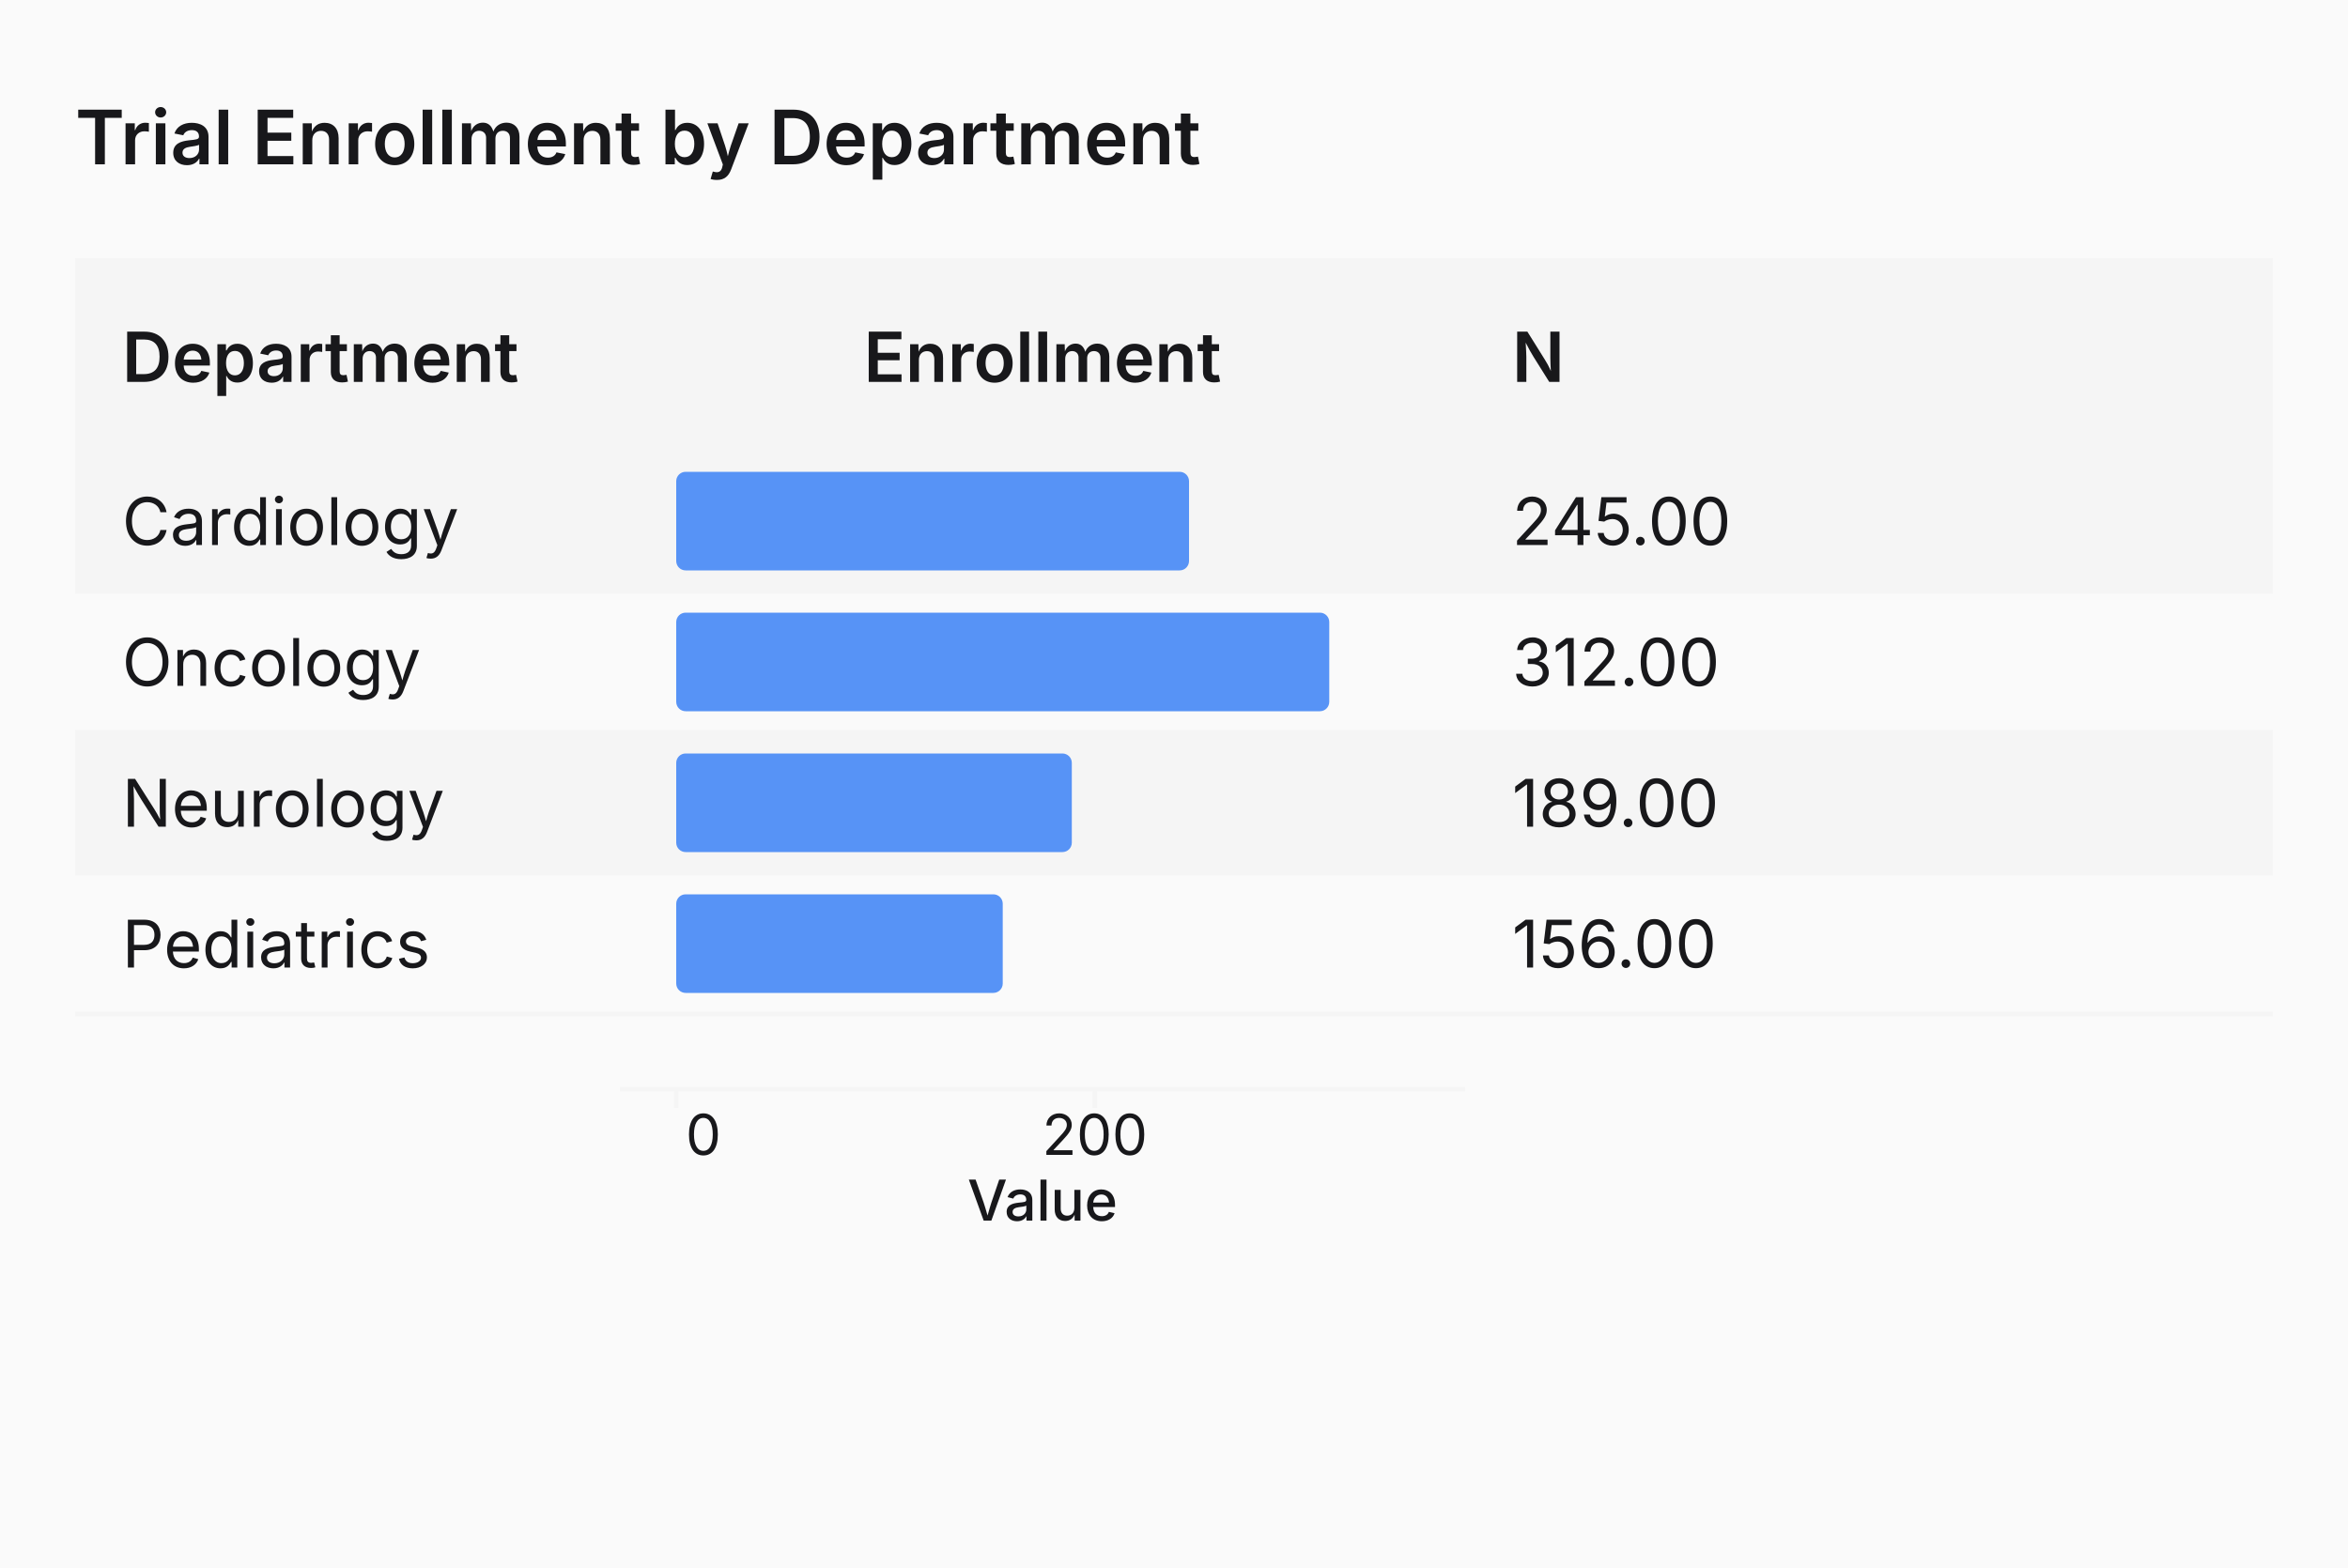
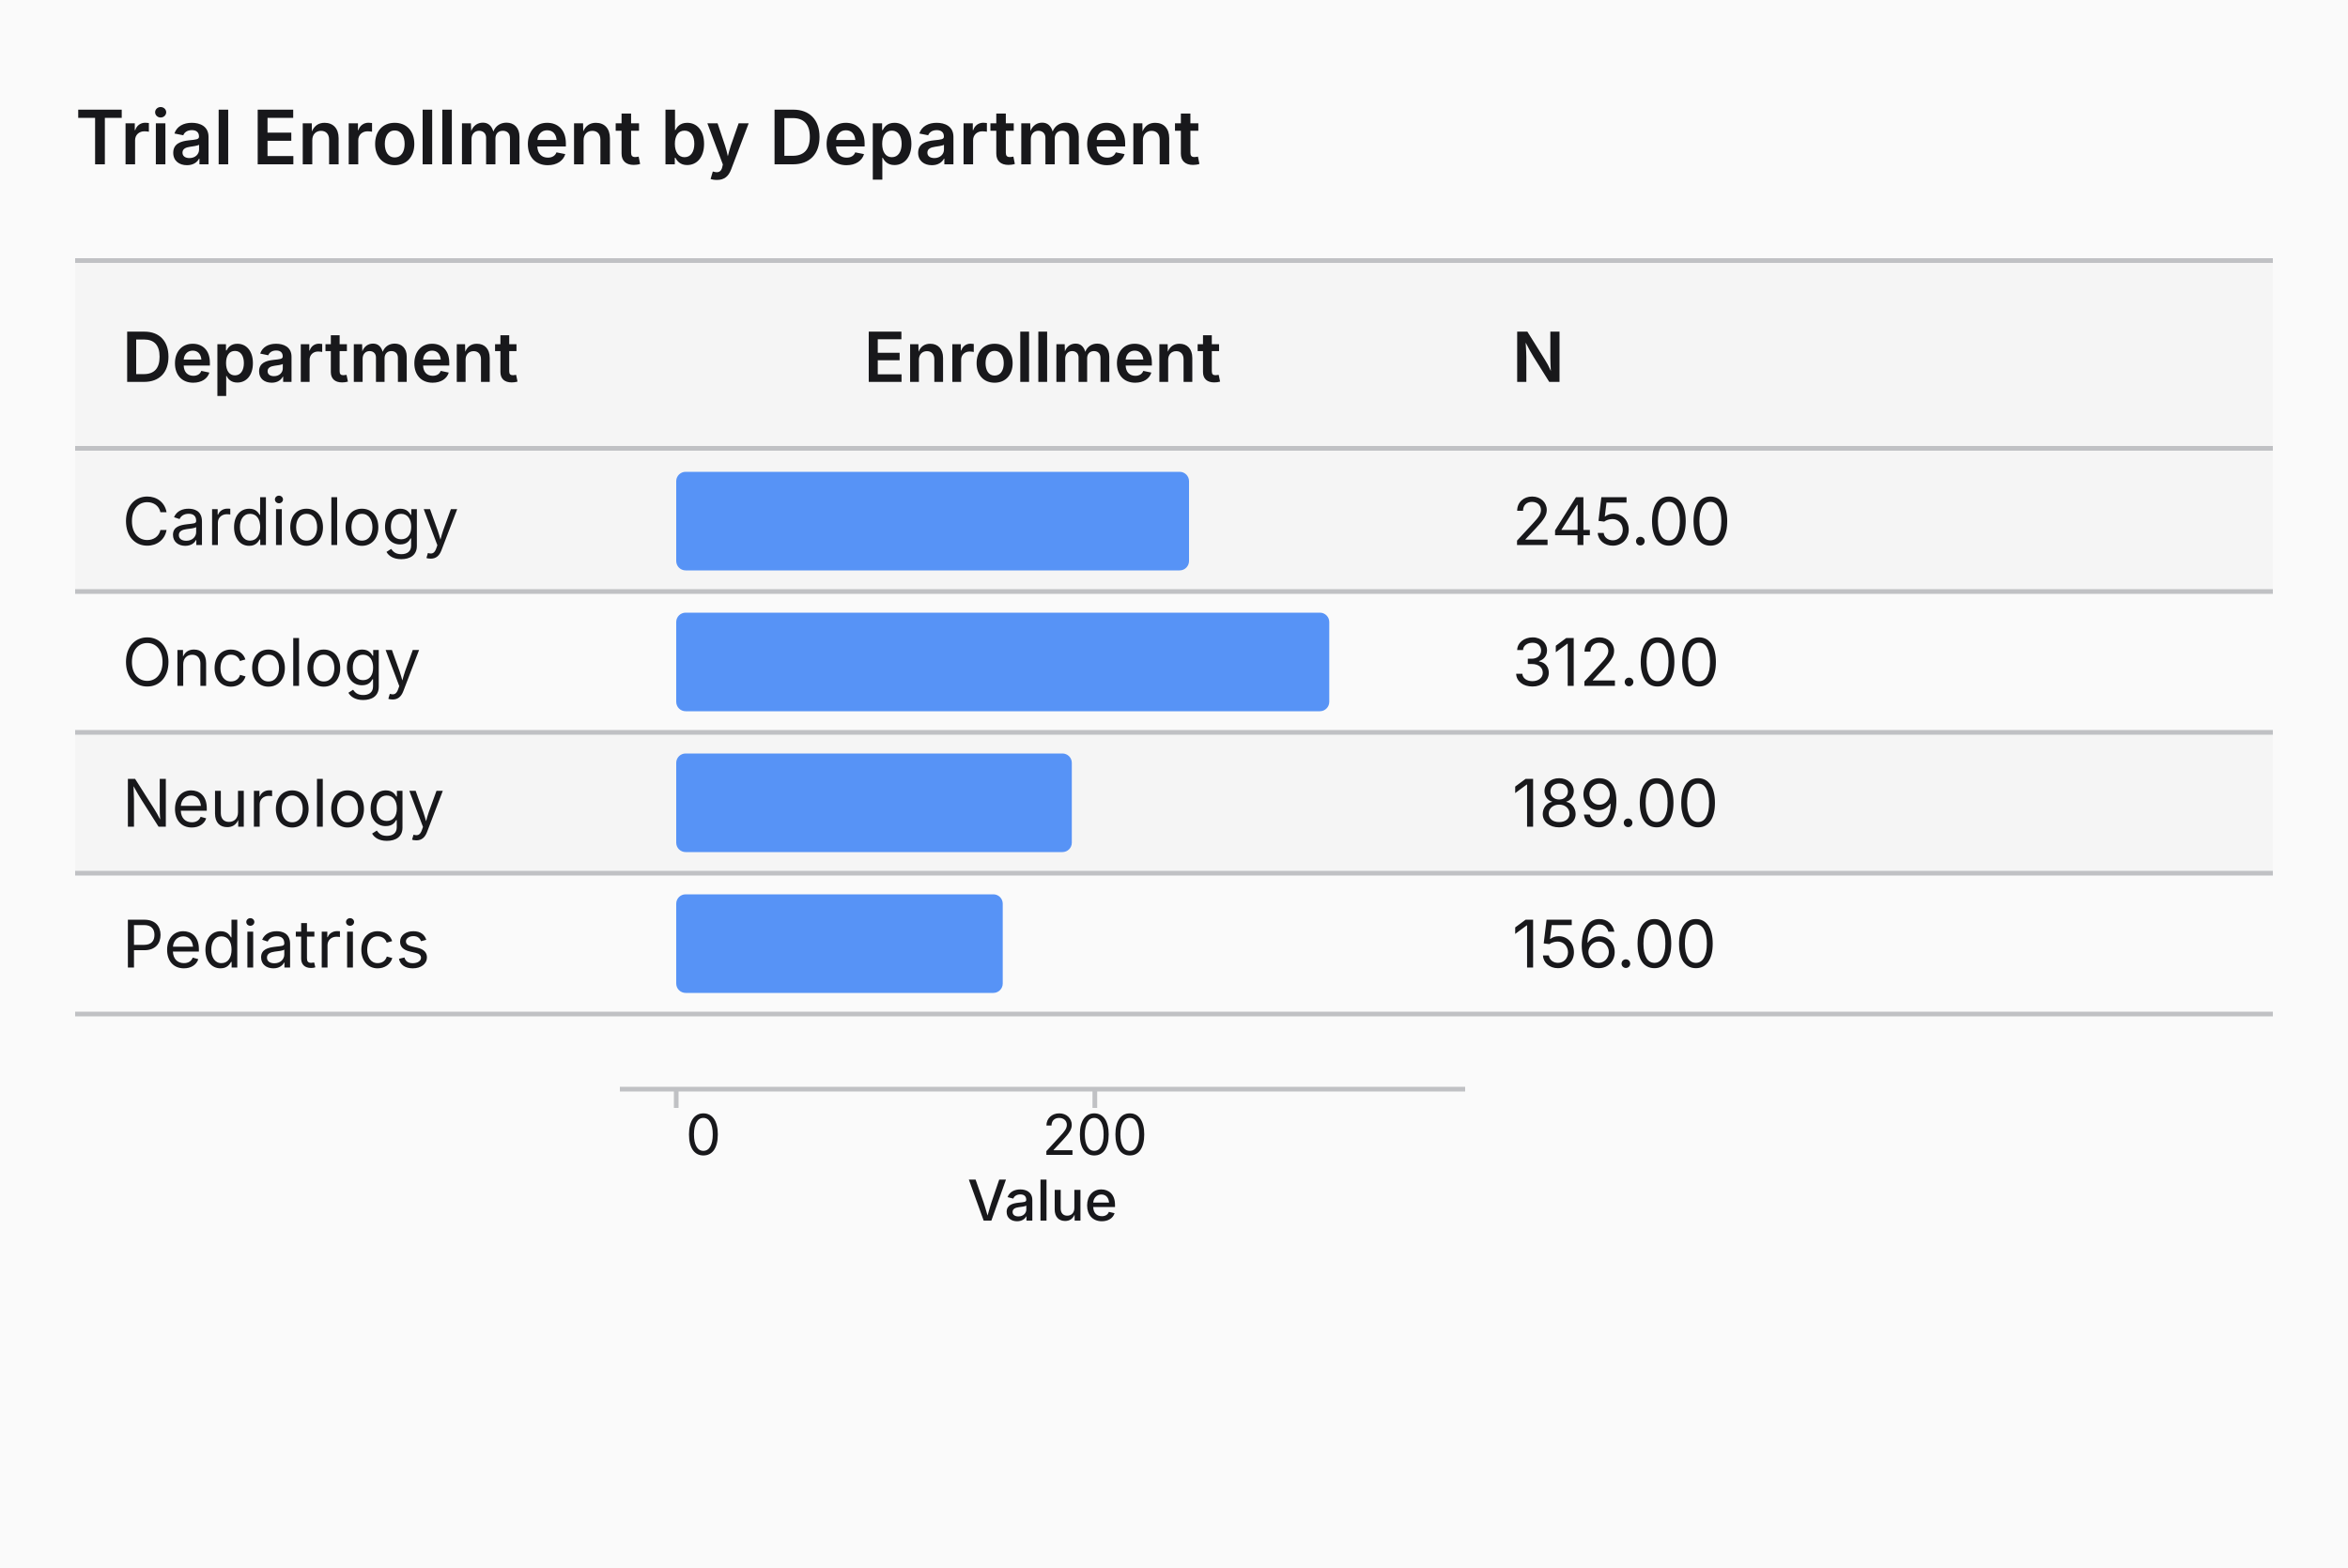
<svg xmlns="http://www.w3.org/2000/svg" width="500" height="334" viewBox="0 0 500 334">
  <style>
  text {
    font-variant-numeric: tabular-nums;
  }
  /* Use dominant-baseline for cell text to match CSS flex centering */
  .cell-text { dominant-baseline: central; }
</style>
  <rect width="100%" height="100%" fill="#FAFAFA" />
  <text x="16" y="35" font-family="Inter, system-ui, -apple-system, sans-serif" font-size="16px" font-weight="600" fill="#18181B">Trial Enrollment by Department</text>
-   <line x1="16" x2="484" y1="56" y2="56" stroke="#F5F5F5" stroke-width="2" />
+   <line x1="16" x2="484" y1="56" y2="56" stroke="#C0C1C4" stroke-width="2" />
  <rect x="16" y="56" width="468" height="40" fill="#F5F5F5" />
  <text class="cell-text" x="26" y="76" font-family="Inter, system-ui, -apple-system, sans-serif" font-size="14.7px" font-weight="600" fill="#18181B">Department</text>
  <text class="cell-text" x="222" y="76" font-family="Inter, system-ui, -apple-system, sans-serif" font-size="14.7px" font-weight="600" text-anchor="middle" fill="#18181B">Enrollment</text>
  <text class="cell-text" x="322" y="76" font-family="Inter, system-ui, -apple-system, sans-serif" font-size="14.7px" font-weight="600" text-anchor="start" fill="#18181B">N</text>
-   <line x1="16" x2="484" y1="96" y2="96" stroke="#F5F5F5" stroke-width="2" />
+   <line x1="16" x2="484" y1="96" y2="96" stroke="#C0C1C4" stroke-width="2" />
  <rect x="16" y="96" width="468" height="30" fill="#F5F5F5" />
  <rect x="16" y="156" width="468" height="30" fill="#F5F5F5" />
  <defs>
    <clipPath id="viz-clip-viz_bar_enrollment">
      <rect x="144" y="96" width="156" height="120" />
    </clipPath>
  </defs>
  <g clip-path="url(#viz-clip-viz_bar_enrollment)">
    <rect x="144" y="100.5" width="109.2" height="21" fill="#3b82f6" fill-opacity="0.85" rx="2" class="viz-bar-segment" />
    <rect x="144" y="130.5" width="139.063" height="21" fill="#3b82f6" fill-opacity="0.85" rx="2" class="viz-bar-segment" />
    <rect x="144" y="160.5" width="84.24" height="21" fill="#3b82f6" fill-opacity="0.85" rx="2" class="viz-bar-segment" />
    <rect x="144" y="190.5" width="69.531" height="21" fill="#3b82f6" fill-opacity="0.85" rx="2" class="viz-bar-segment" />
  </g>
  <g transform="translate(0, 232)">
-     <line x1="132" x2="312" y1="0" y2="0" stroke="#F5F5F5" stroke-width="1" />
-     <line x1="144" x2="144" y1="0" y2="4" stroke="#F5F5F5" stroke-width="1" />
+     <line x1="132" x2="312" y1="0" y2="0" stroke="#C0C1C4" stroke-width="1" />
+     <line x1="144" x2="144" y1="0" y2="4" stroke="#C0C1C4" stroke-width="1" />
    <text x="146" y="14" text-anchor="start" font-family="Inter, system-ui, -apple-system, sans-serif" font-size="12px" font-weight="400" fill="#18181B">0</text>
-     <line x1="233.143" x2="233.143" y1="0" y2="4" stroke="#F5F5F5" stroke-width="1" />
+     <line x1="233.143" x2="233.143" y1="0" y2="4" stroke="#C0C1C4" stroke-width="1" />
    <text x="233.143" y="14" text-anchor="middle" font-family="Inter, system-ui, -apple-system, sans-serif" font-size="12px" font-weight="400" fill="#18181B">200</text>
    <text x="222" y="28" text-anchor="middle" font-family="Inter, system-ui, -apple-system, sans-serif" font-size="12px" font-weight="500" fill="#18181B">Value</text>
  </g>
  <text class="cell-text" x="26" y="111" font-family="Inter, system-ui, -apple-system, sans-serif" font-size="14px" font-weight="400" font-style="normal" fill="#18181B">Cardiology</text>
  <text class="cell-text" x="322" y="111" font-family="Inter, system-ui, -apple-system, sans-serif" font-size="14px" font-weight="400" font-style="normal" text-anchor="start" fill="#18181B">245.00</text>
-   <line x1="16" x2="484" y1="126" y2="126" stroke="#F5F5F5" stroke-width="1" />
+   <line x1="16" x2="484" y1="126" y2="126" stroke="#C0C1C4" stroke-width="1" />
  <text class="cell-text" x="26" y="141" font-family="Inter, system-ui, -apple-system, sans-serif" font-size="14px" font-weight="400" font-style="normal" fill="#18181B">Oncology</text>
  <text class="cell-text" x="322" y="141" font-family="Inter, system-ui, -apple-system, sans-serif" font-size="14px" font-weight="400" font-style="normal" text-anchor="start" fill="#18181B">312.00</text>
-   <line x1="16" x2="484" y1="156" y2="156" stroke="#F5F5F5" stroke-width="1" />
+   <line x1="16" x2="484" y1="156" y2="156" stroke="#C0C1C4" stroke-width="1" />
  <text class="cell-text" x="26" y="171" font-family="Inter, system-ui, -apple-system, sans-serif" font-size="14px" font-weight="400" font-style="normal" fill="#18181B">Neurology</text>
  <text class="cell-text" x="322" y="171" font-family="Inter, system-ui, -apple-system, sans-serif" font-size="14px" font-weight="400" font-style="normal" text-anchor="start" fill="#18181B">189.00</text>
-   <line x1="16" x2="484" y1="186" y2="186" stroke="#F5F5F5" stroke-width="1" />
+   <line x1="16" x2="484" y1="186" y2="186" stroke="#C0C1C4" stroke-width="1" />
  <text class="cell-text" x="26" y="201" font-family="Inter, system-ui, -apple-system, sans-serif" font-size="14px" font-weight="400" font-style="normal" fill="#18181B">Pediatrics</text>
  <text class="cell-text" x="322" y="201" font-family="Inter, system-ui, -apple-system, sans-serif" font-size="14px" font-weight="400" font-style="normal" text-anchor="start" fill="#18181B">156.00</text>
-   <line x1="16" x2="484" y1="216" y2="216" stroke="#F5F5F5" stroke-width="1" />
+   <line x1="16" x2="484" y1="216" y2="216" stroke="#C0C1C4" stroke-width="1" />
</svg>
